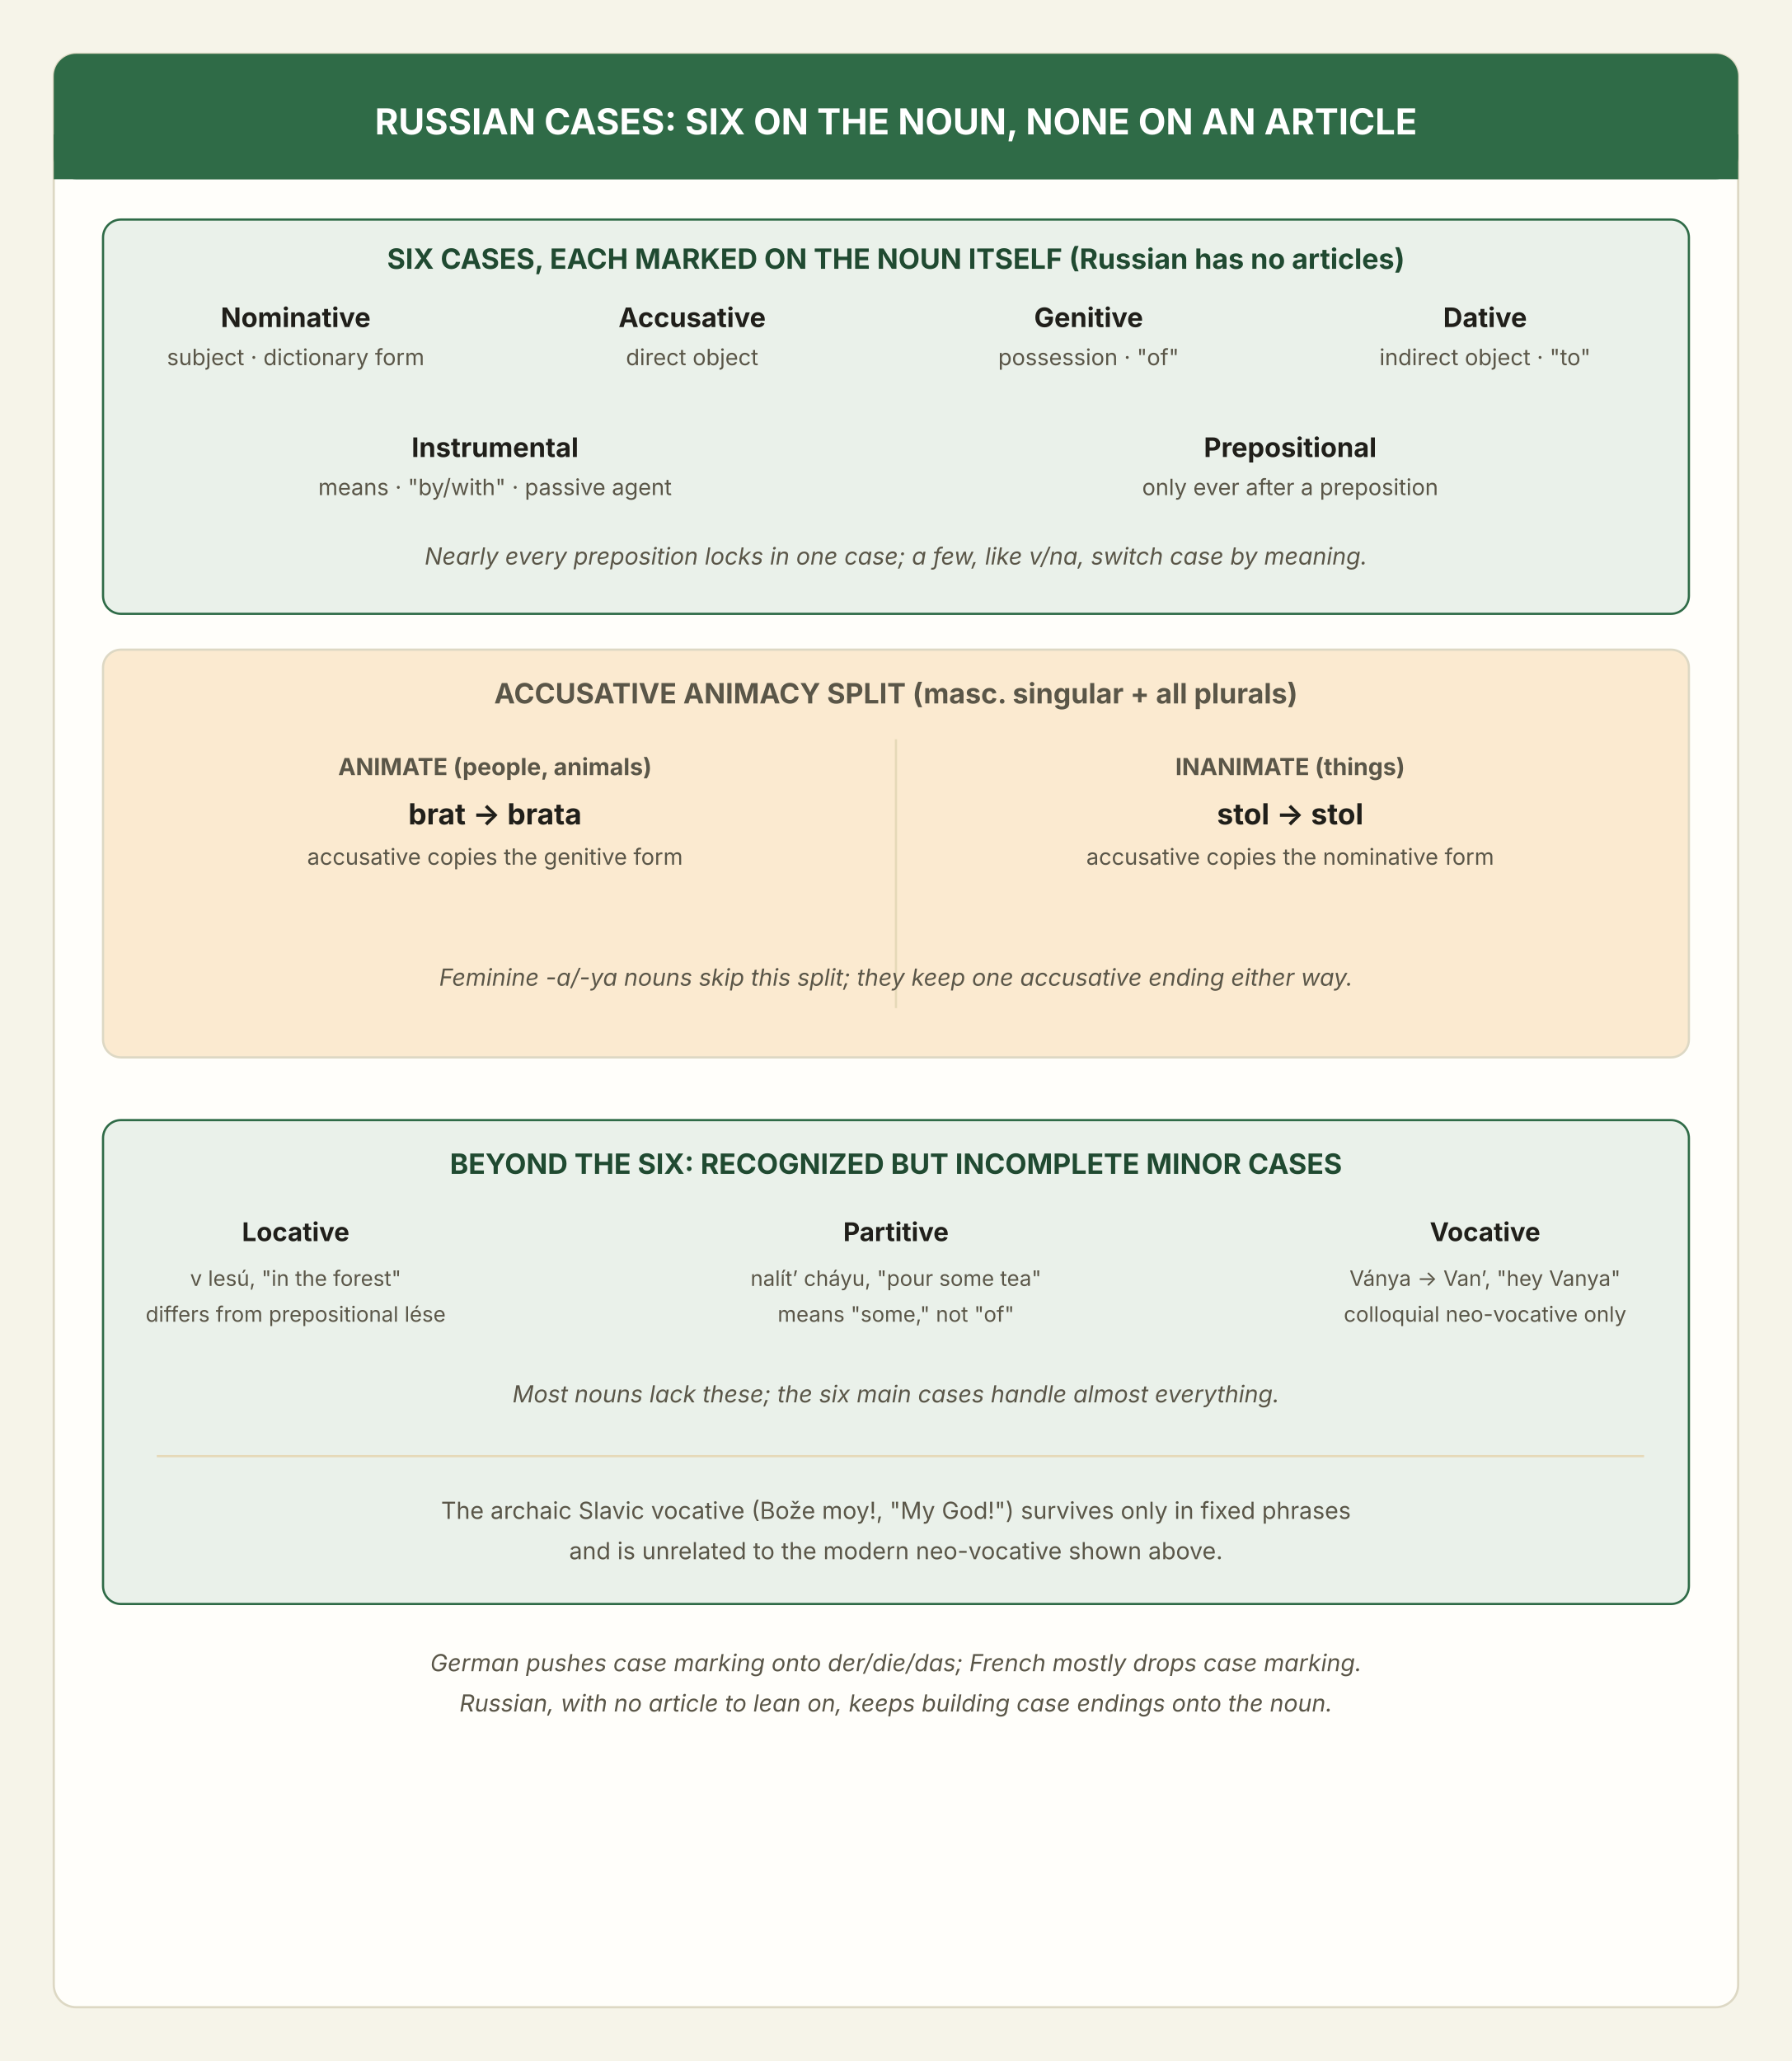
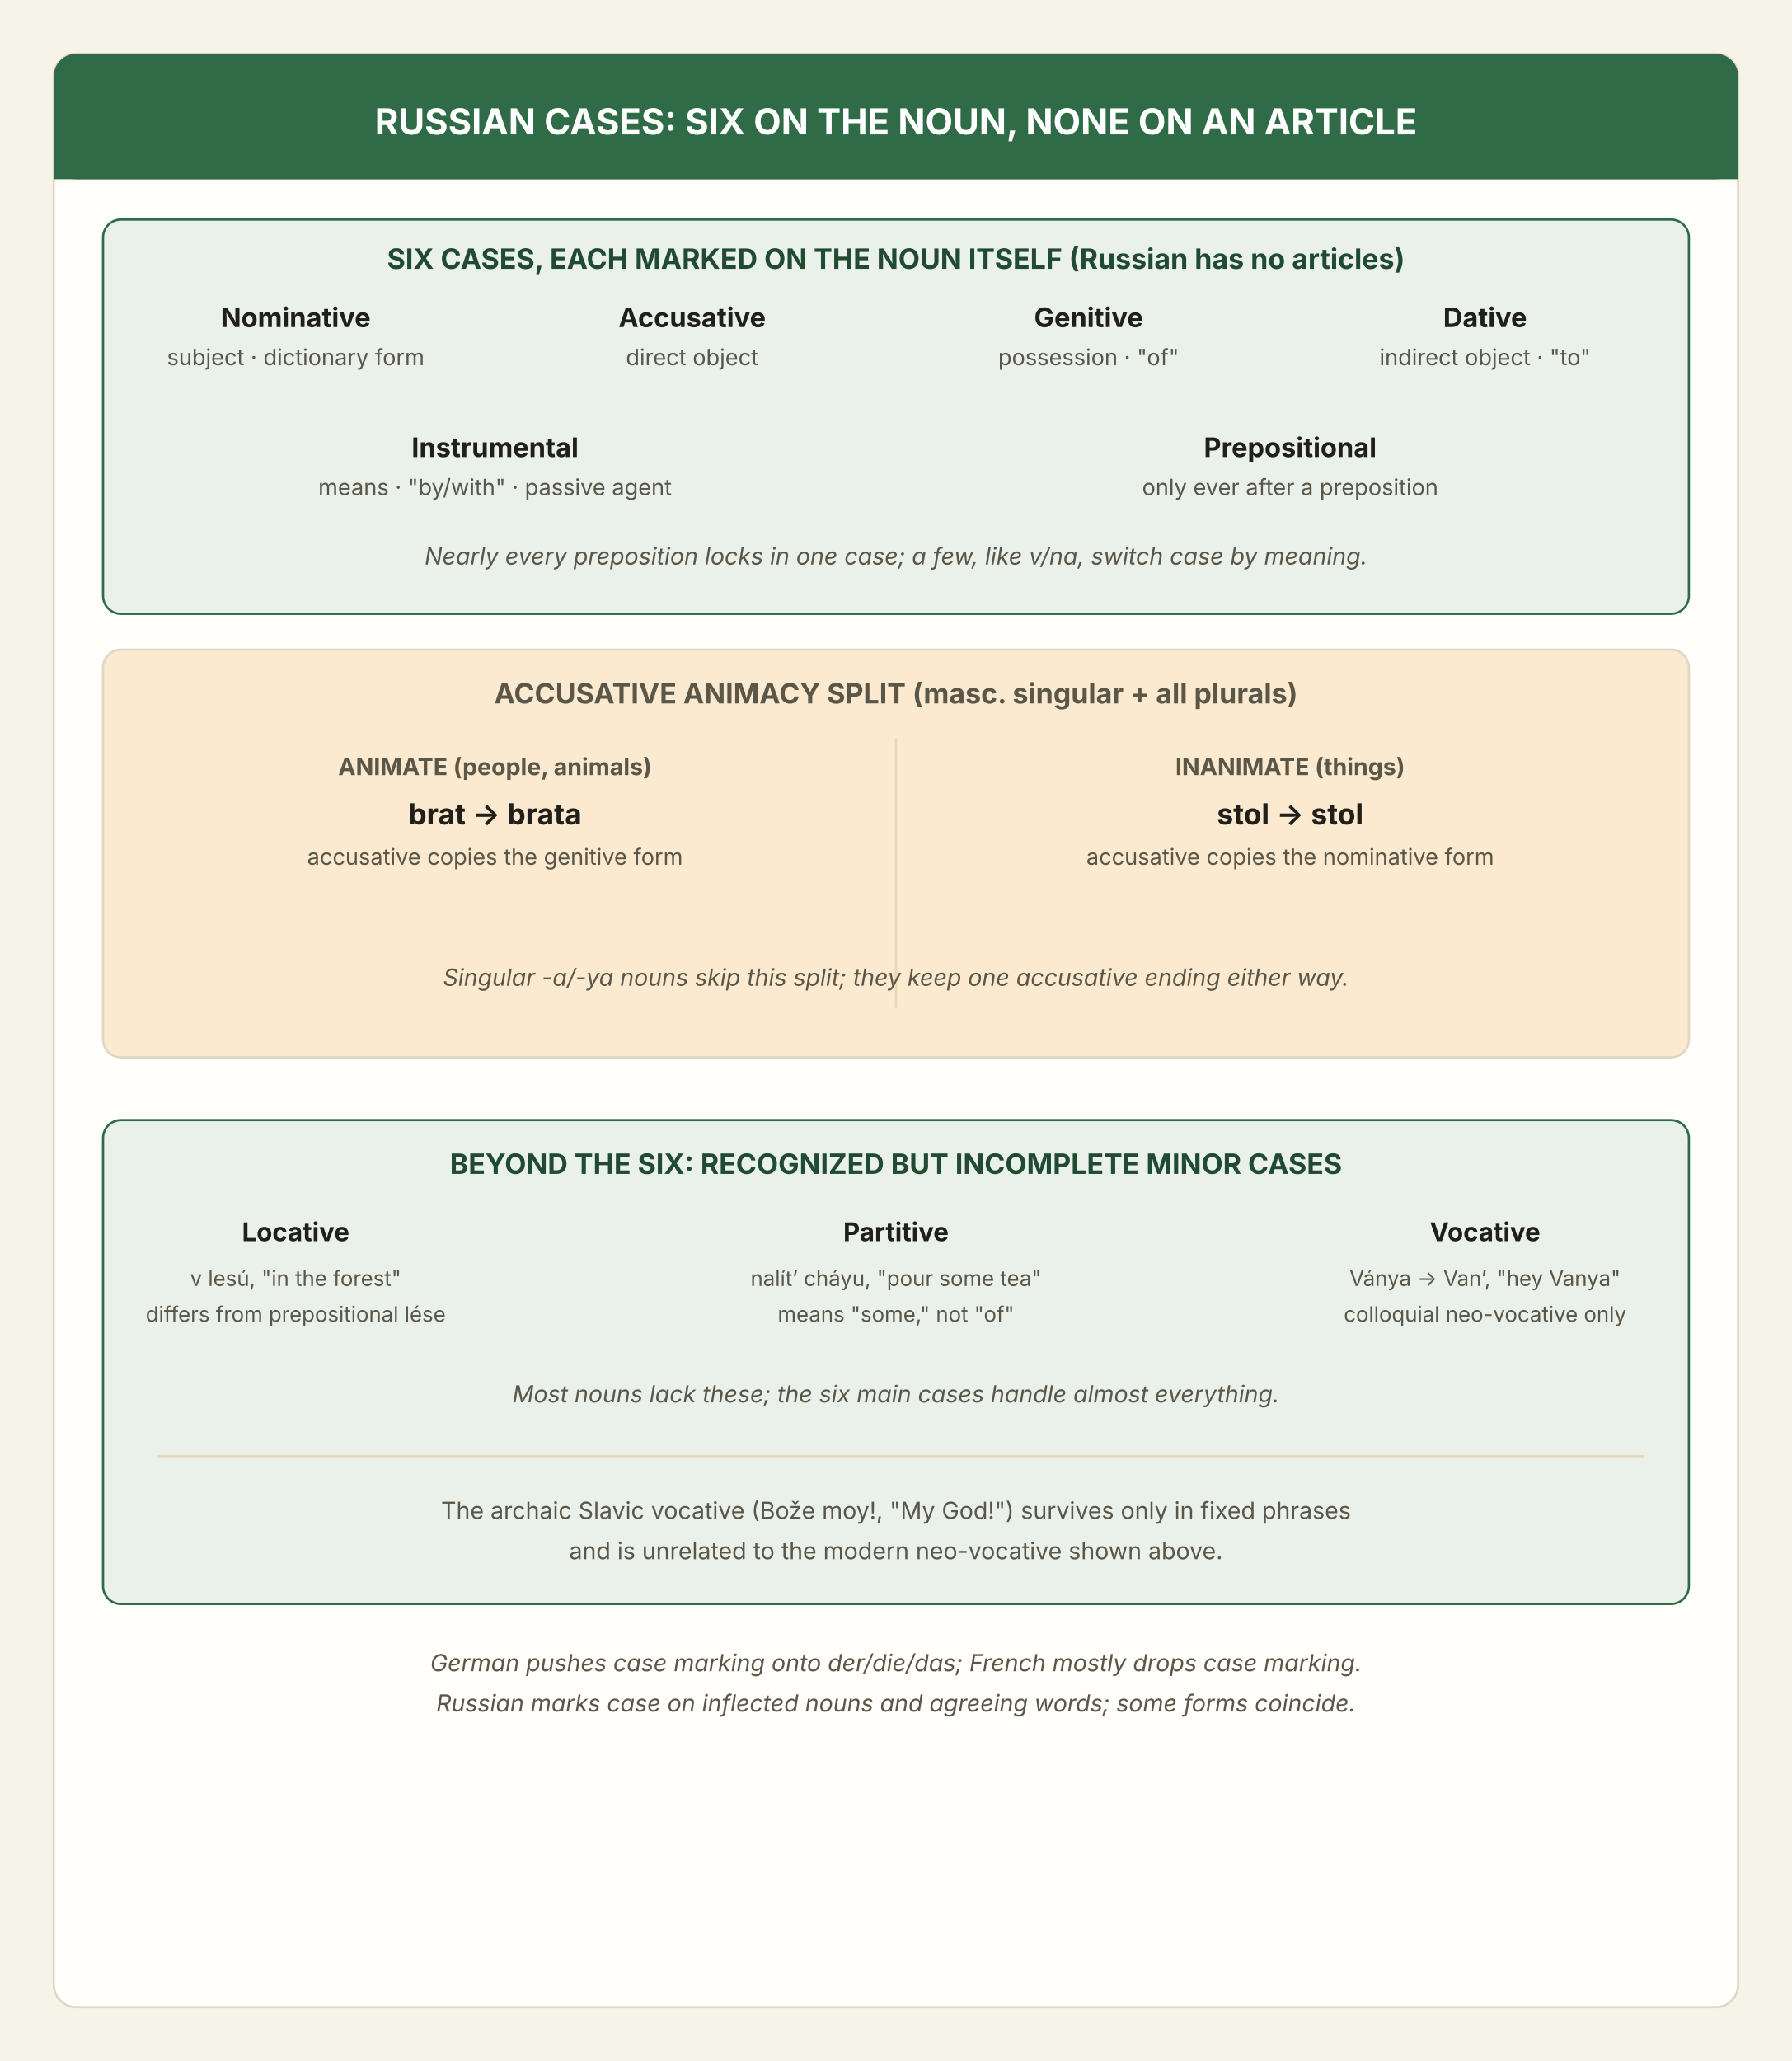
<svg xmlns="http://www.w3.org/2000/svg" viewBox="0 0 800 920" font-family="system-ui, -apple-system, sans-serif">
  <rect width="800" height="920" fill="#f6f4e9" />
  <rect x="24" y="24" width="752" height="872" rx="10" fill="#fffefa" stroke="#ddd8c4" />
  <rect x="24" y="24" width="752" height="56" rx="10" fill="#2f6b47" />
  <rect x="24" y="60" width="752" height="20" fill="#2f6b47" />
  <text x="400" y="60" text-anchor="middle" fill="#ffffff" font-size="16" font-weight="700">RUSSIAN CASES: SIX ON THE NOUN, NONE ON AN ARTICLE</text>
  <rect x="46" y="98" width="708" height="176" rx="8" fill="#eaf1ea" stroke="#2f6b47" />
  <text x="400" y="120" text-anchor="middle" fill="#204a31" font-size="12.5" font-weight="700">SIX CASES, EACH MARKED ON THE NOUN ITSELF (Russian has no articles)</text>
  <text x="132" y="146" text-anchor="middle" fill="#201f1a" font-size="12" font-weight="700">Nominative</text>
  <text x="132" y="163" text-anchor="middle" fill="#5a5648" font-size="10">subject · dictionary form</text>
  <text x="309" y="146" text-anchor="middle" fill="#201f1a" font-size="12" font-weight="700">Accusative</text>
  <text x="309" y="163" text-anchor="middle" fill="#5a5648" font-size="10">direct object</text>
  <text x="486" y="146" text-anchor="middle" fill="#201f1a" font-size="12" font-weight="700">Genitive</text>
  <text x="486" y="163" text-anchor="middle" fill="#5a5648" font-size="10">possession · "of"</text>
  <text x="663" y="146" text-anchor="middle" fill="#201f1a" font-size="12" font-weight="700">Dative</text>
  <text x="663" y="163" text-anchor="middle" fill="#5a5648" font-size="10">indirect object · "to"</text>
  <text x="221" y="204" text-anchor="middle" fill="#201f1a" font-size="12" font-weight="700">Instrumental</text>
  <text x="221" y="221" text-anchor="middle" fill="#5a5648" font-size="10">means · "by/with" · passive agent</text>
  <text x="576" y="204" text-anchor="middle" fill="#201f1a" font-size="12" font-weight="700">Prepositional</text>
  <text x="576" y="221" text-anchor="middle" fill="#5a5648" font-size="10">only ever after a preposition</text>
  <text x="400" y="252" text-anchor="middle" fill="#5a5648" font-size="10.5" font-style="italic">Nearly every preposition locks in one case; a few, like v/na, switch case by meaning.</text>
  <rect x="46" y="290" width="708" height="182" rx="8" fill="#fbead0" stroke="#ddd8c4" />
  <text x="400" y="314" text-anchor="middle" fill="#5a5648" font-size="12.5" font-weight="700">ACCUSATIVE ANIMACY SPLIT (masc. singular + all plurals)</text>
  <text x="221" y="346" text-anchor="middle" fill="#5a5648" font-size="10.5" font-weight="700">ANIMATE (people, animals)</text>
  <text x="221" y="368" text-anchor="middle" fill="#201f1a" font-size="13" font-weight="700">brat → brata</text>
  <text x="221" y="386" text-anchor="middle" fill="#5a5648" font-size="10">accusative copies the genitive form</text>
  <line x1="400" y1="330" x2="400" y2="450" stroke="#e6d9b8" stroke-width="1" />
  <text x="576" y="346" text-anchor="middle" fill="#5a5648" font-size="10.5" font-weight="700">INANIMATE (things)</text>
  <text x="576" y="368" text-anchor="middle" fill="#201f1a" font-size="13" font-weight="700">stol → stol</text>
  <text x="576" y="386" text-anchor="middle" fill="#5a5648" font-size="10">accusative copies the nominative form</text>
-   <text x="400" y="440" text-anchor="middle" fill="#5a5648" font-size="10.5" font-style="italic">Feminine -a/-ya nouns skip this split; they keep one accusative ending either way.</text>
+   <text x="400" y="440" text-anchor="middle" fill="#5a5648" font-size="10.5" font-style="italic">Singular -a/-ya nouns skip this split; they keep one accusative ending either way.</text>
  <rect x="46" y="500" width="708" height="216" rx="8" fill="#eaf1ea" stroke="#2f6b47" />
  <text x="400" y="524" text-anchor="middle" fill="#204a31" font-size="12.5" font-weight="700">BEYOND THE SIX: RECOGNIZED BUT INCOMPLETE MINOR CASES</text>
  <text x="132" y="554" text-anchor="middle" fill="#201f1a" font-size="11.5" font-weight="700">Locative</text>
  <text x="132" y="574" text-anchor="middle" fill="#5a5648" font-size="9.5">v lesú, "in the forest"</text>
  <text x="132" y="590" text-anchor="middle" fill="#5a5648" font-size="9.5">differs from prepositional lése</text>
  <text x="400" y="554" text-anchor="middle" fill="#201f1a" font-size="11.5" font-weight="700">Partitive</text>
  <text x="400" y="574" text-anchor="middle" fill="#5a5648" font-size="9.5">nalít’ cháyu, "pour some tea"</text>
  <text x="400" y="590" text-anchor="middle" fill="#5a5648" font-size="9.5">means "some," not "of"</text>
  <text x="663" y="554" text-anchor="middle" fill="#201f1a" font-size="11.5" font-weight="700">Vocative</text>
  <text x="663" y="574" text-anchor="middle" fill="#5a5648" font-size="9.5">Ványa → Van’, "hey Vanya"</text>
  <text x="663" y="590" text-anchor="middle" fill="#5a5648" font-size="9.5">colloquial neo-vocative only</text>
  <text x="400" y="626" text-anchor="middle" fill="#5a5648" font-size="10.5" font-style="italic">Most nouns lack these; the six main cases handle almost everything.</text>
  <line x1="70" y1="650" x2="734" y2="650" stroke="#e6d9b8" stroke-width="1" />
  <text x="400" y="678" text-anchor="middle" fill="#5a5648" font-size="10.5">The archaic Slavic vocative (Bože moy!, "My God!") survives only in fixed phrases</text>
  <text x="400" y="696" text-anchor="middle" fill="#5a5648" font-size="10.5">and is unrelated to the modern neo-vocative shown above.</text>
  <text x="400" y="746" text-anchor="middle" fill="#5a5648" font-size="10.5" font-style="italic">German pushes case marking onto der/die/das; French mostly drops case marking.</text>
-   <text x="400" y="764" text-anchor="middle" fill="#5a5648" font-size="10.5" font-style="italic">Russian, with no article to lean on, keeps building case endings onto the noun.</text>
+   <text x="400" y="764" text-anchor="middle" fill="#5a5648" font-size="10.5" font-style="italic">Russian marks case on inflected nouns and agreeing words; some forms coincide.</text>
</svg>
